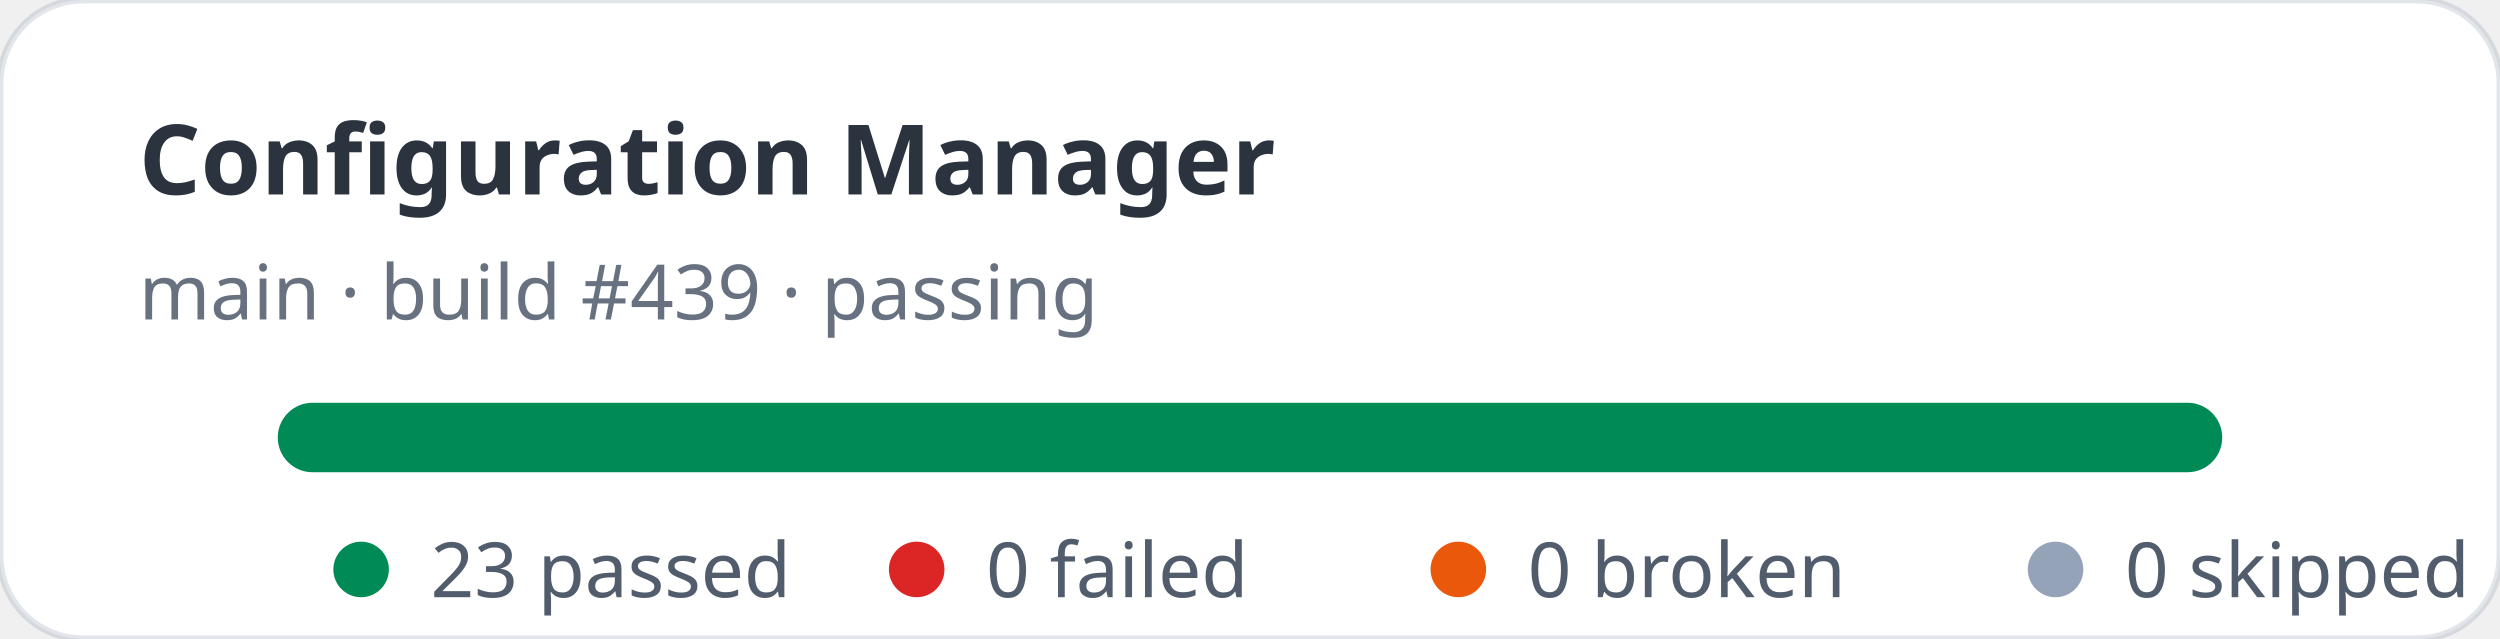
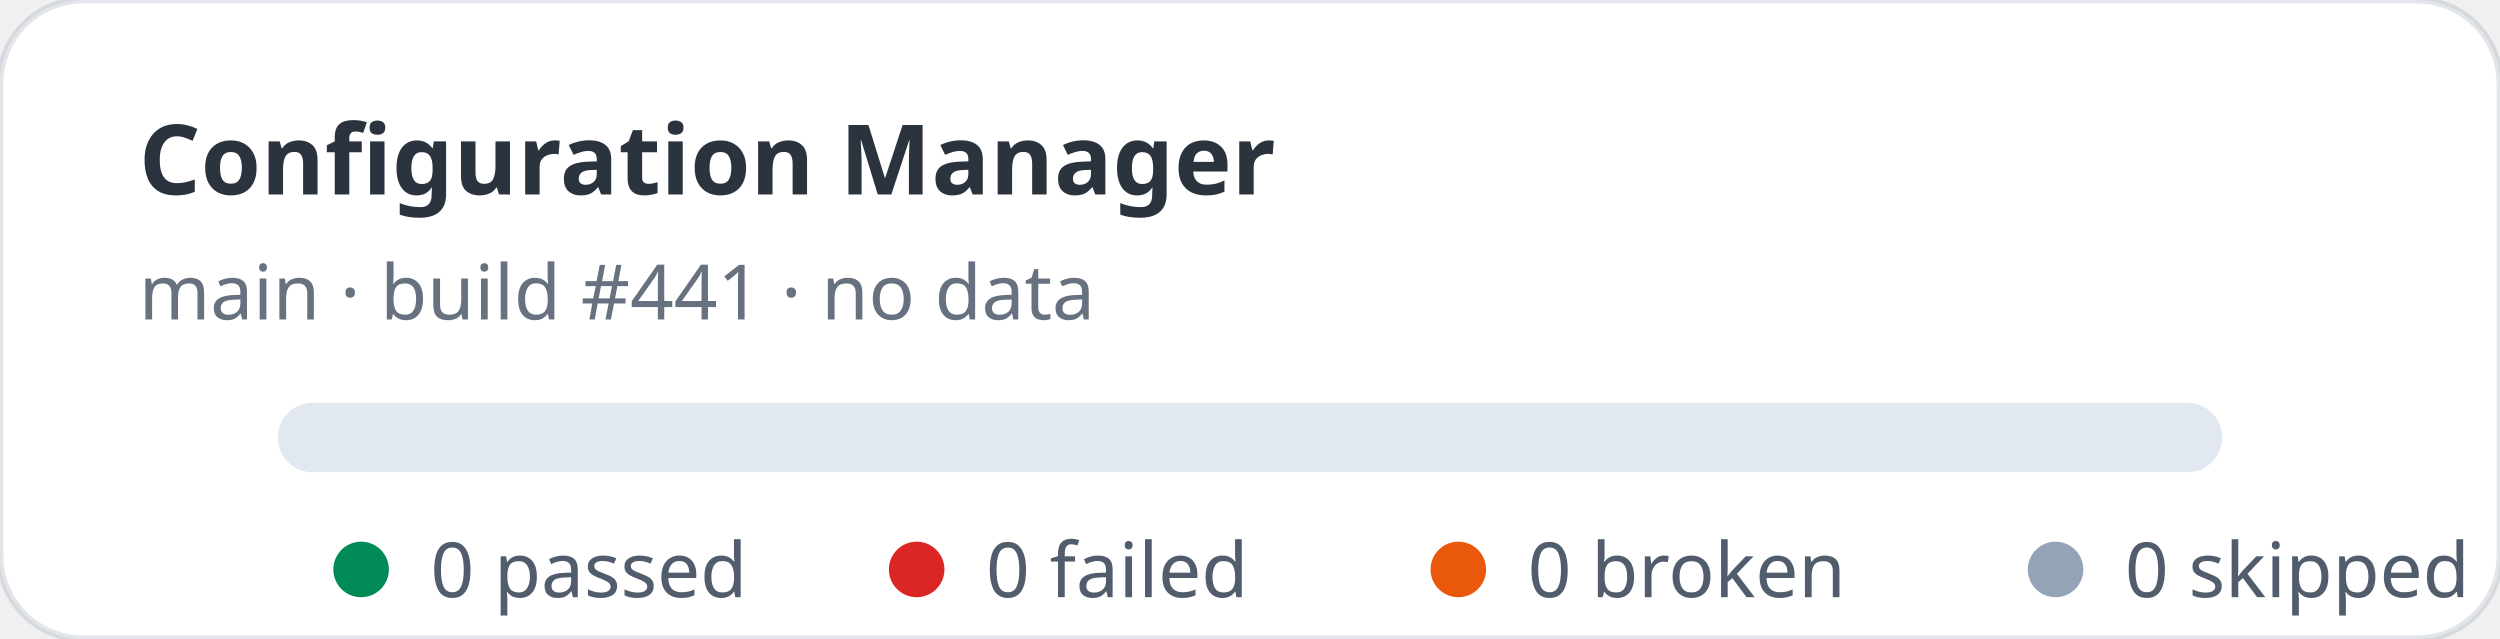
- <svg xmlns="http://www.w3.org/2000/svg" width="360" height="92" viewBox="0 0 360 92" role="img" aria-label="Configuration Manager stats: 23 passed, 0 failed">
+ <svg xmlns="http://www.w3.org/2000/svg" width="360" height="92" viewBox="0 0 360 92" role="img" aria-label="Configuration Manager stats: 0 passed, 0 failed">
  <rect width="360" height="92" rx="12" fill="#ffffff" stroke="rgba(11,48,86,0.12)" />
  <text x="20" y="28" fill="rgba(1,10,24,0.83)" font-family="ui-sans-serif,system-ui,sans-serif" font-size="14" font-weight="700">Configuration Manager</text>
-   <text x="20" y="46" fill="rgba(2,19,44,0.6)" font-family="ui-sans-serif,system-ui,sans-serif" font-size="11">main · build #439 · passing</text>
+   <text x="20" y="46" fill="rgba(2,19,44,0.6)" font-family="ui-sans-serif,system-ui,sans-serif" font-size="11">main · build #441 · no data</text>
  <rect x="40" y="58" width="280" height="10" rx="5" fill="#e2e8f0" />
-   <rect x="40" y="58" width="280" height="10" rx="5" fill="#008a56" />
  <g font-family="ui-sans-serif,system-ui,sans-serif" font-size="11" fill="rgba(1,18,40,0.68)">
    <circle cx="52" cy="82" r="4" fill="#008a56" />
-     <text x="62" y="86">23 passed</text>
+     <text x="62" y="86">0 passed</text>
    <circle cx="132" cy="82" r="4" fill="#dc2626" />
    <text x="142" y="86">0 failed</text>
    <circle cx="210" cy="82" r="4" fill="#ea580c" />
    <text x="220" y="86">0 broken</text>
    <circle cx="296" cy="82" r="4" fill="#94a3b8" />
    <text x="306" y="86">0 skipped</text>
  </g>
</svg>
